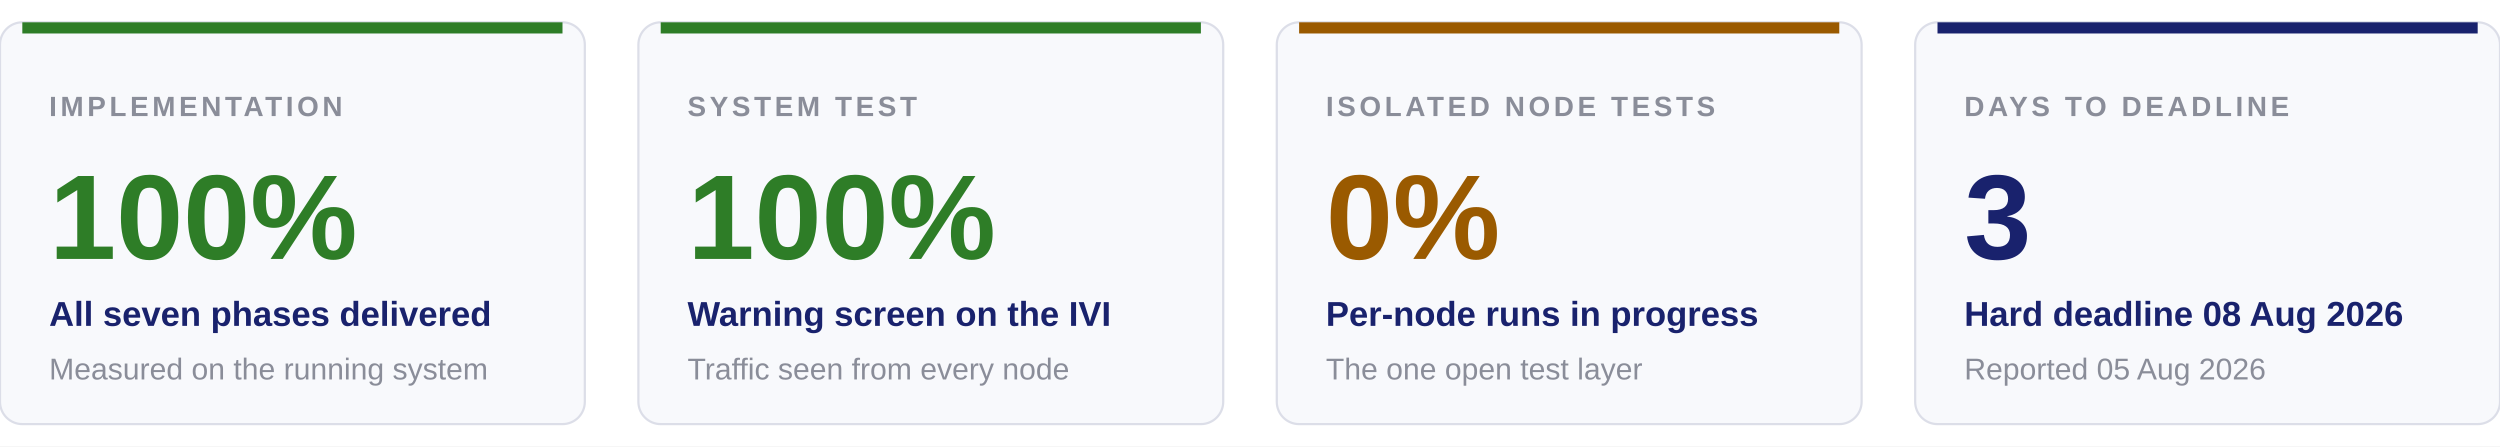
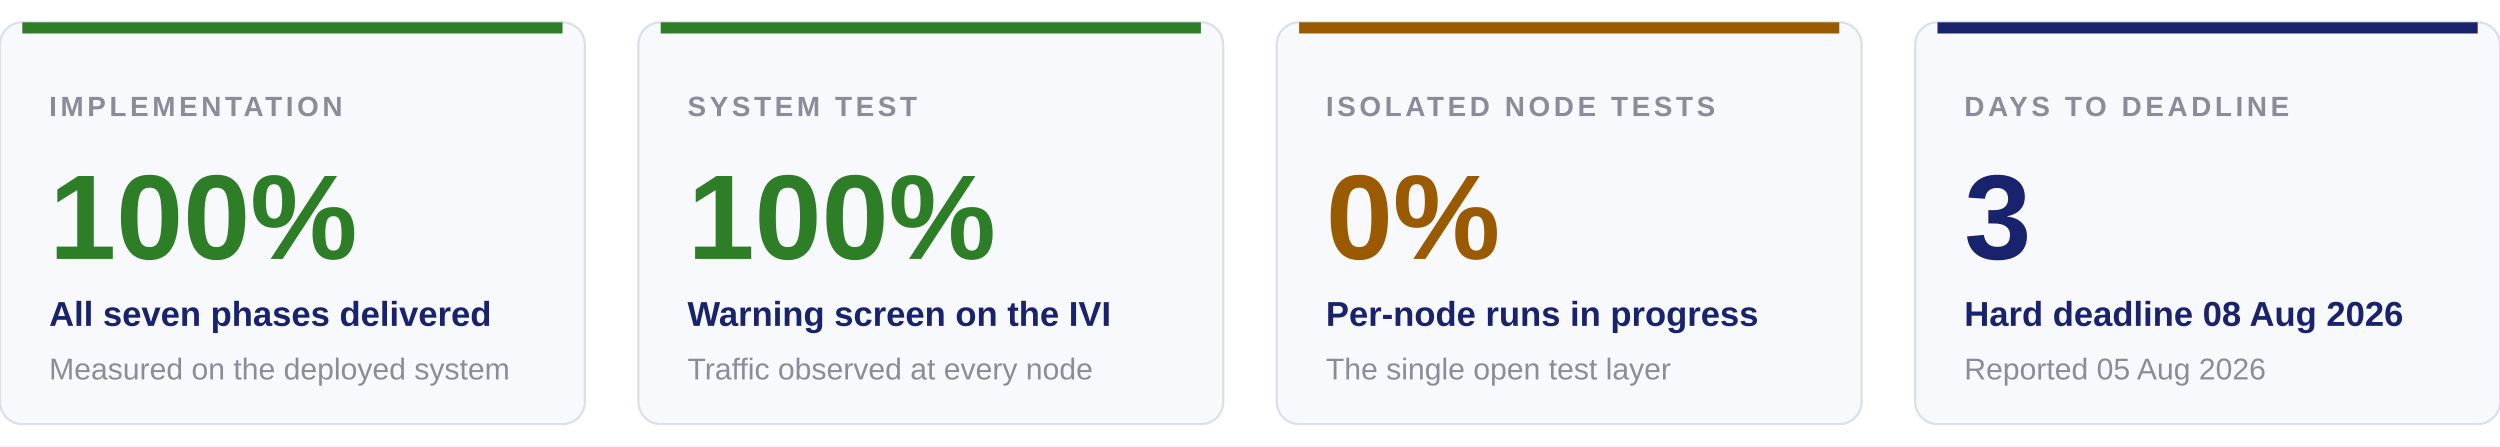
<svg xmlns="http://www.w3.org/2000/svg" viewBox="0 0 1120 200" width="1120" height="200" font-family="Segoe UI, Segoe UI Variable, Helvetica Neue, Arial, sans-serif">
  <rect width="1120" height="200" fill="#ffffff" />
  <rect x="0" y="10" width="262.0" height="180" rx="10" fill="#F8F9FC" stroke="#DCDEE8" stroke-width="1" />
  <rect x="10" y="10" width="242.0" height="5" rx="0" fill="#2E7D27" />
  <text x="22" y="52" font-size="12.5" fill="#8a8d99" font-weight="700" letter-spacing="1.6">IMPLEMENTATION</text>
  <text x="22" y="116" font-size="54" fill="#2E7D27" font-weight="700">100%</text>
  <text x="22" y="146" font-size="15.5" fill="#19226D" font-weight="600">All seven phases delivered</text>
-   <text x="22" y="170" font-size="13.5" fill="#8a8d99" font-weight="400">Measured on the running system</text>
+   <text x="22" y="170" font-size="13.5" fill="#8a8d99" font-weight="400">Measured on the deployed system</text>
  <rect x="286" y="10" width="262.0" height="180" rx="10" fill="#F8F9FC" stroke="#DCDEE8" stroke-width="1" />
  <rect x="296" y="10" width="242.0" height="5" rx="0" fill="#2E7D27" />
  <text x="308" y="52" font-size="12.5" fill="#8a8d99" font-weight="700" letter-spacing="1.6">SYSTEM TEST</text>
  <text x="308" y="116" font-size="54" fill="#2E7D27" font-weight="700">100%</text>
  <text x="308" y="146" font-size="15.5" fill="#19226D" font-weight="600">Warning screen on the IVI</text>
-   <text x="308" y="170" font-size="13.5" fill="#8a8d99" font-weight="400">Traffic seen from every node</text>
+   <text x="308" y="170" font-size="13.5" fill="#8a8d99" font-weight="400">Traffic observed at every node</text>
  <rect x="572" y="10" width="262.0" height="180" rx="10" fill="#F8F9FC" stroke="#DCDEE8" stroke-width="1" />
  <rect x="582" y="10" width="242.0" height="5" rx="0" fill="#9A5A00" />
  <text x="594" y="52" font-size="12.5" fill="#8a8d99" font-weight="700" letter-spacing="1.6">ISOLATED NODE TESTS</text>
  <text x="594" y="116" font-size="54" fill="#9A5A00" font-weight="700">0%</text>
  <text x="594" y="146" font-size="15.5" fill="#19226D" font-weight="600">Per-node runs in progress</text>
-   <text x="594" y="170" font-size="13.5" fill="#8a8d99" font-weight="400">The one open test layer</text>
+   <text x="594" y="170" font-size="13.5" fill="#8a8d99" font-weight="400">The single open test layer</text>
  <rect x="858" y="10" width="262.0" height="180" rx="10" fill="#F8F9FC" stroke="#DCDEE8" stroke-width="1" />
  <rect x="868" y="10" width="242.0" height="5" rx="0" fill="#19226D" />
  <text x="880" y="52" font-size="12.5" fill="#8a8d99" font-weight="700" letter-spacing="1.6">DAYS TO DEADLINE</text>
  <text x="880" y="116" font-size="54" fill="#19226D" font-weight="700">3</text>
  <text x="880" y="146" font-size="15.5" fill="#19226D" font-weight="600">Hard deadline 08 Aug 2026</text>
  <text x="880" y="170" font-size="13.5" fill="#8a8d99" font-weight="400">Reported 05 Aug 2026</text>
</svg>
